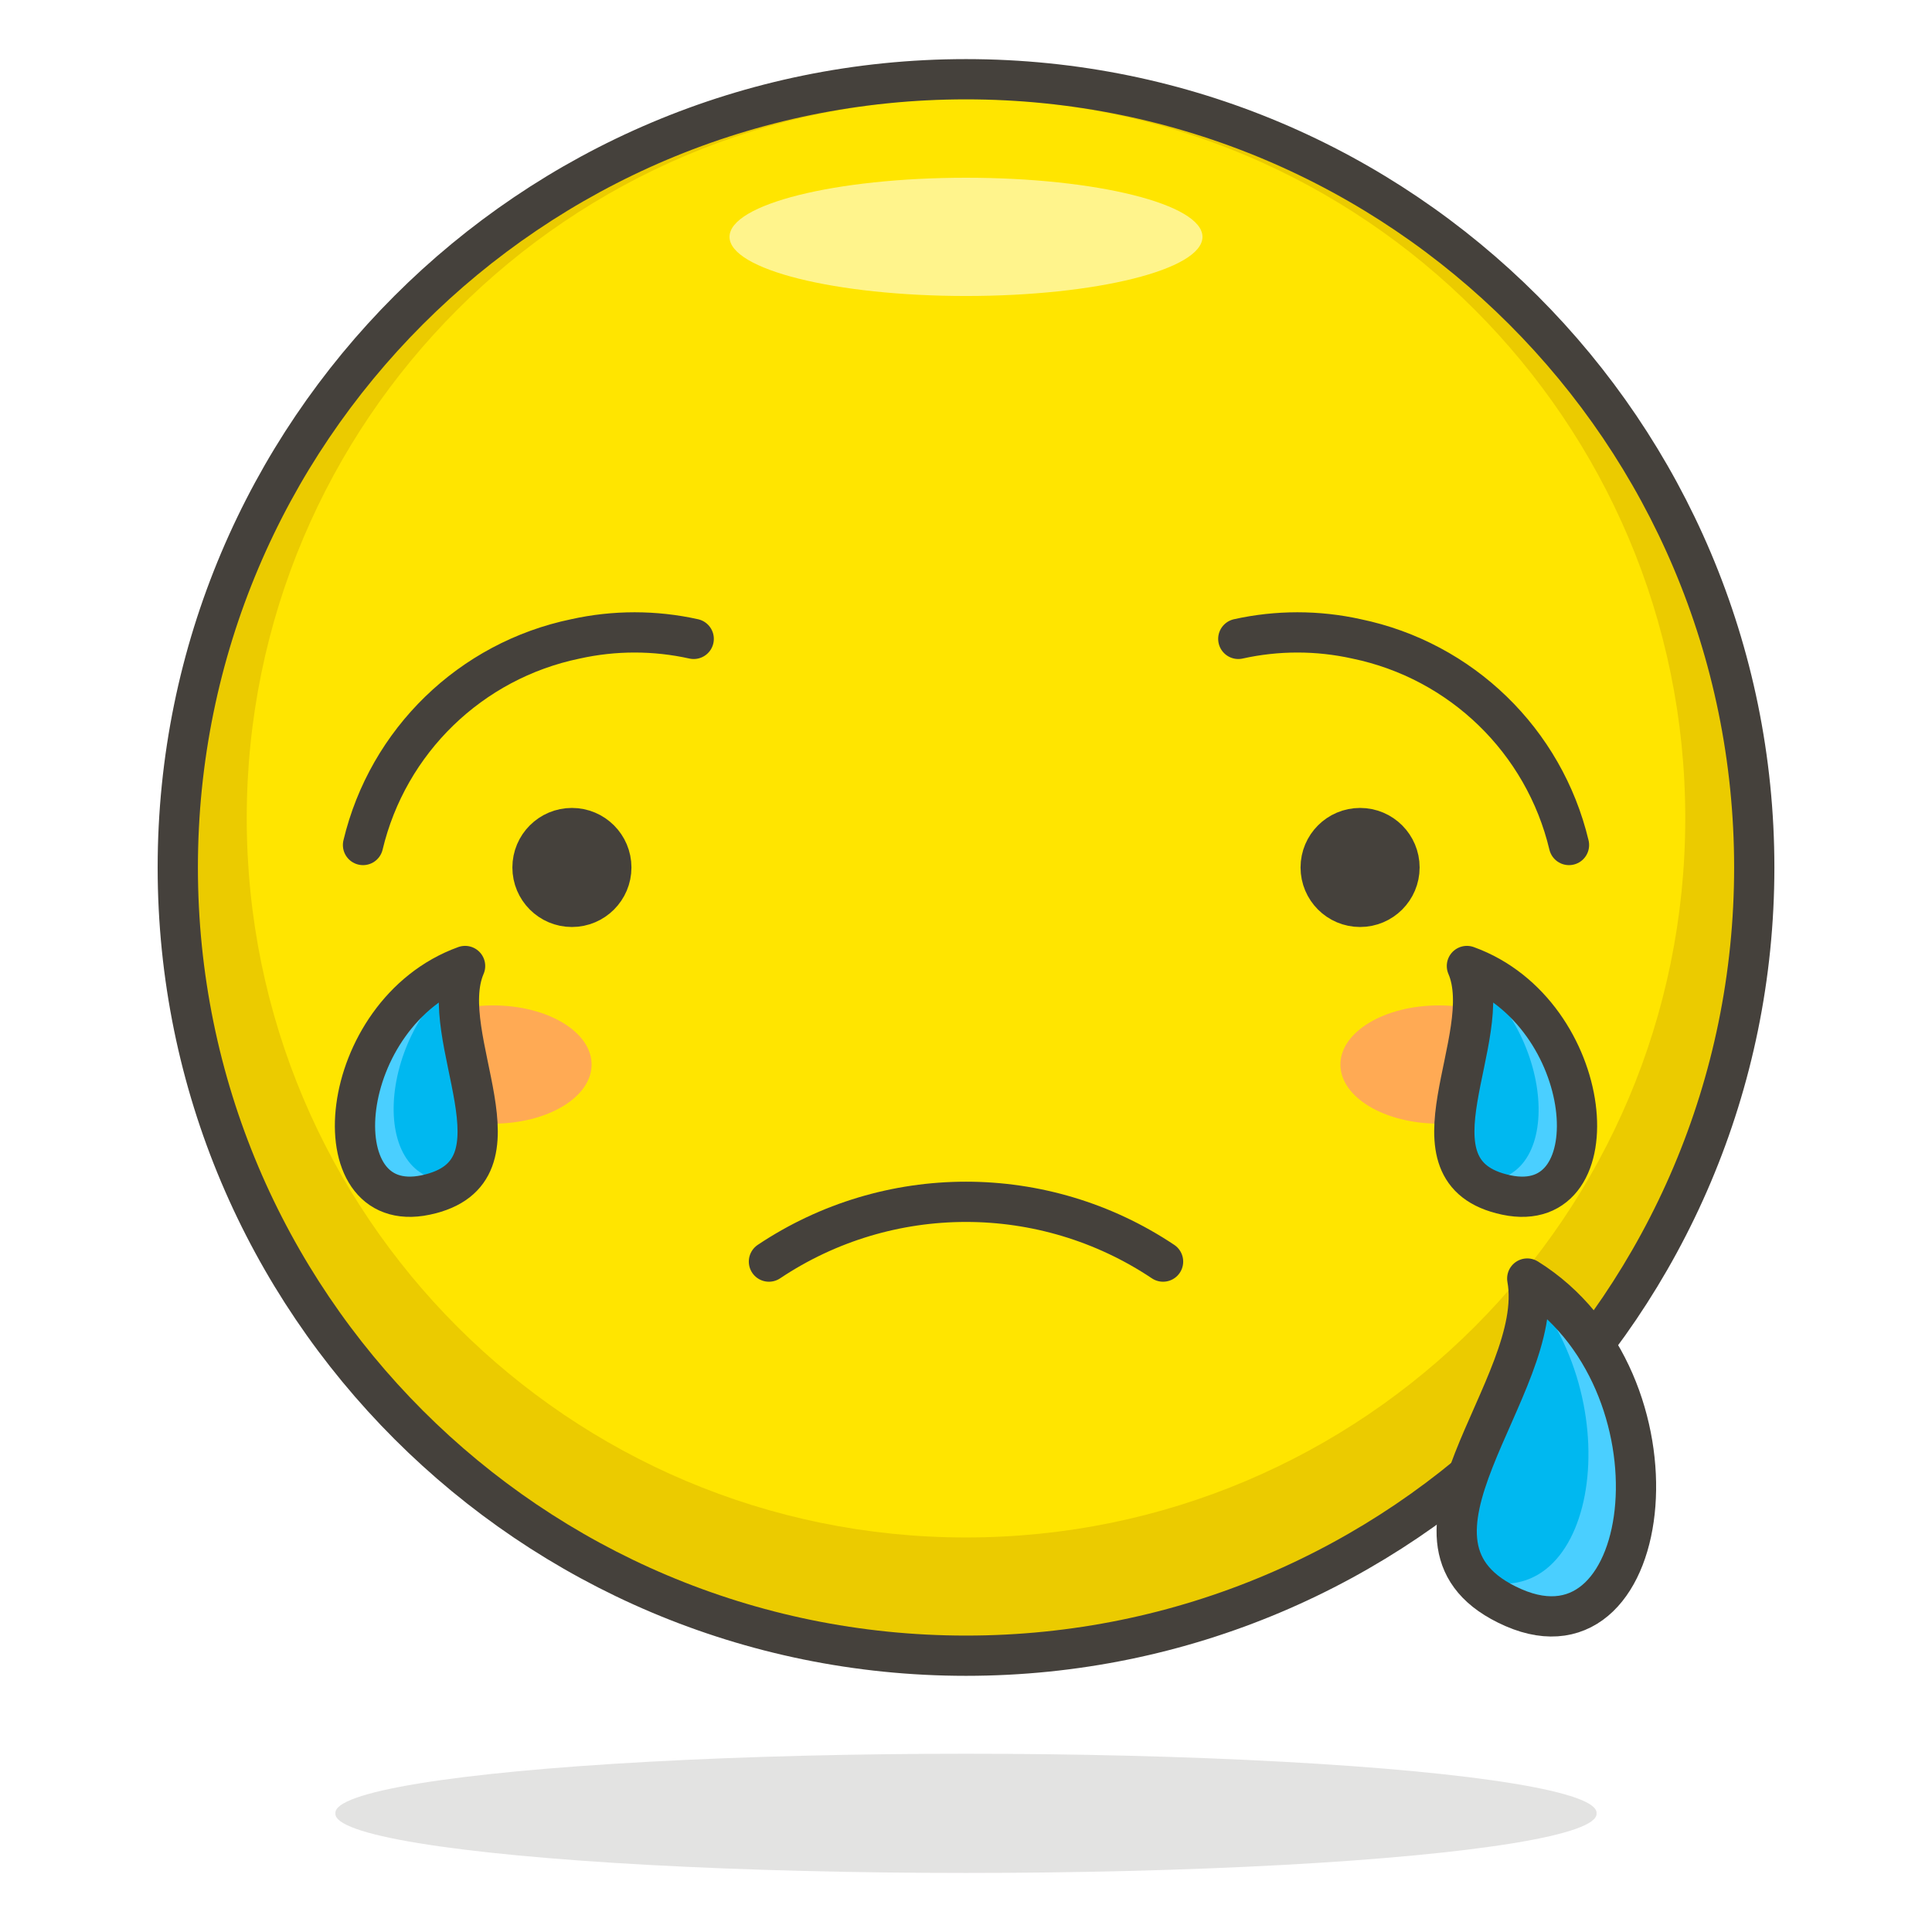
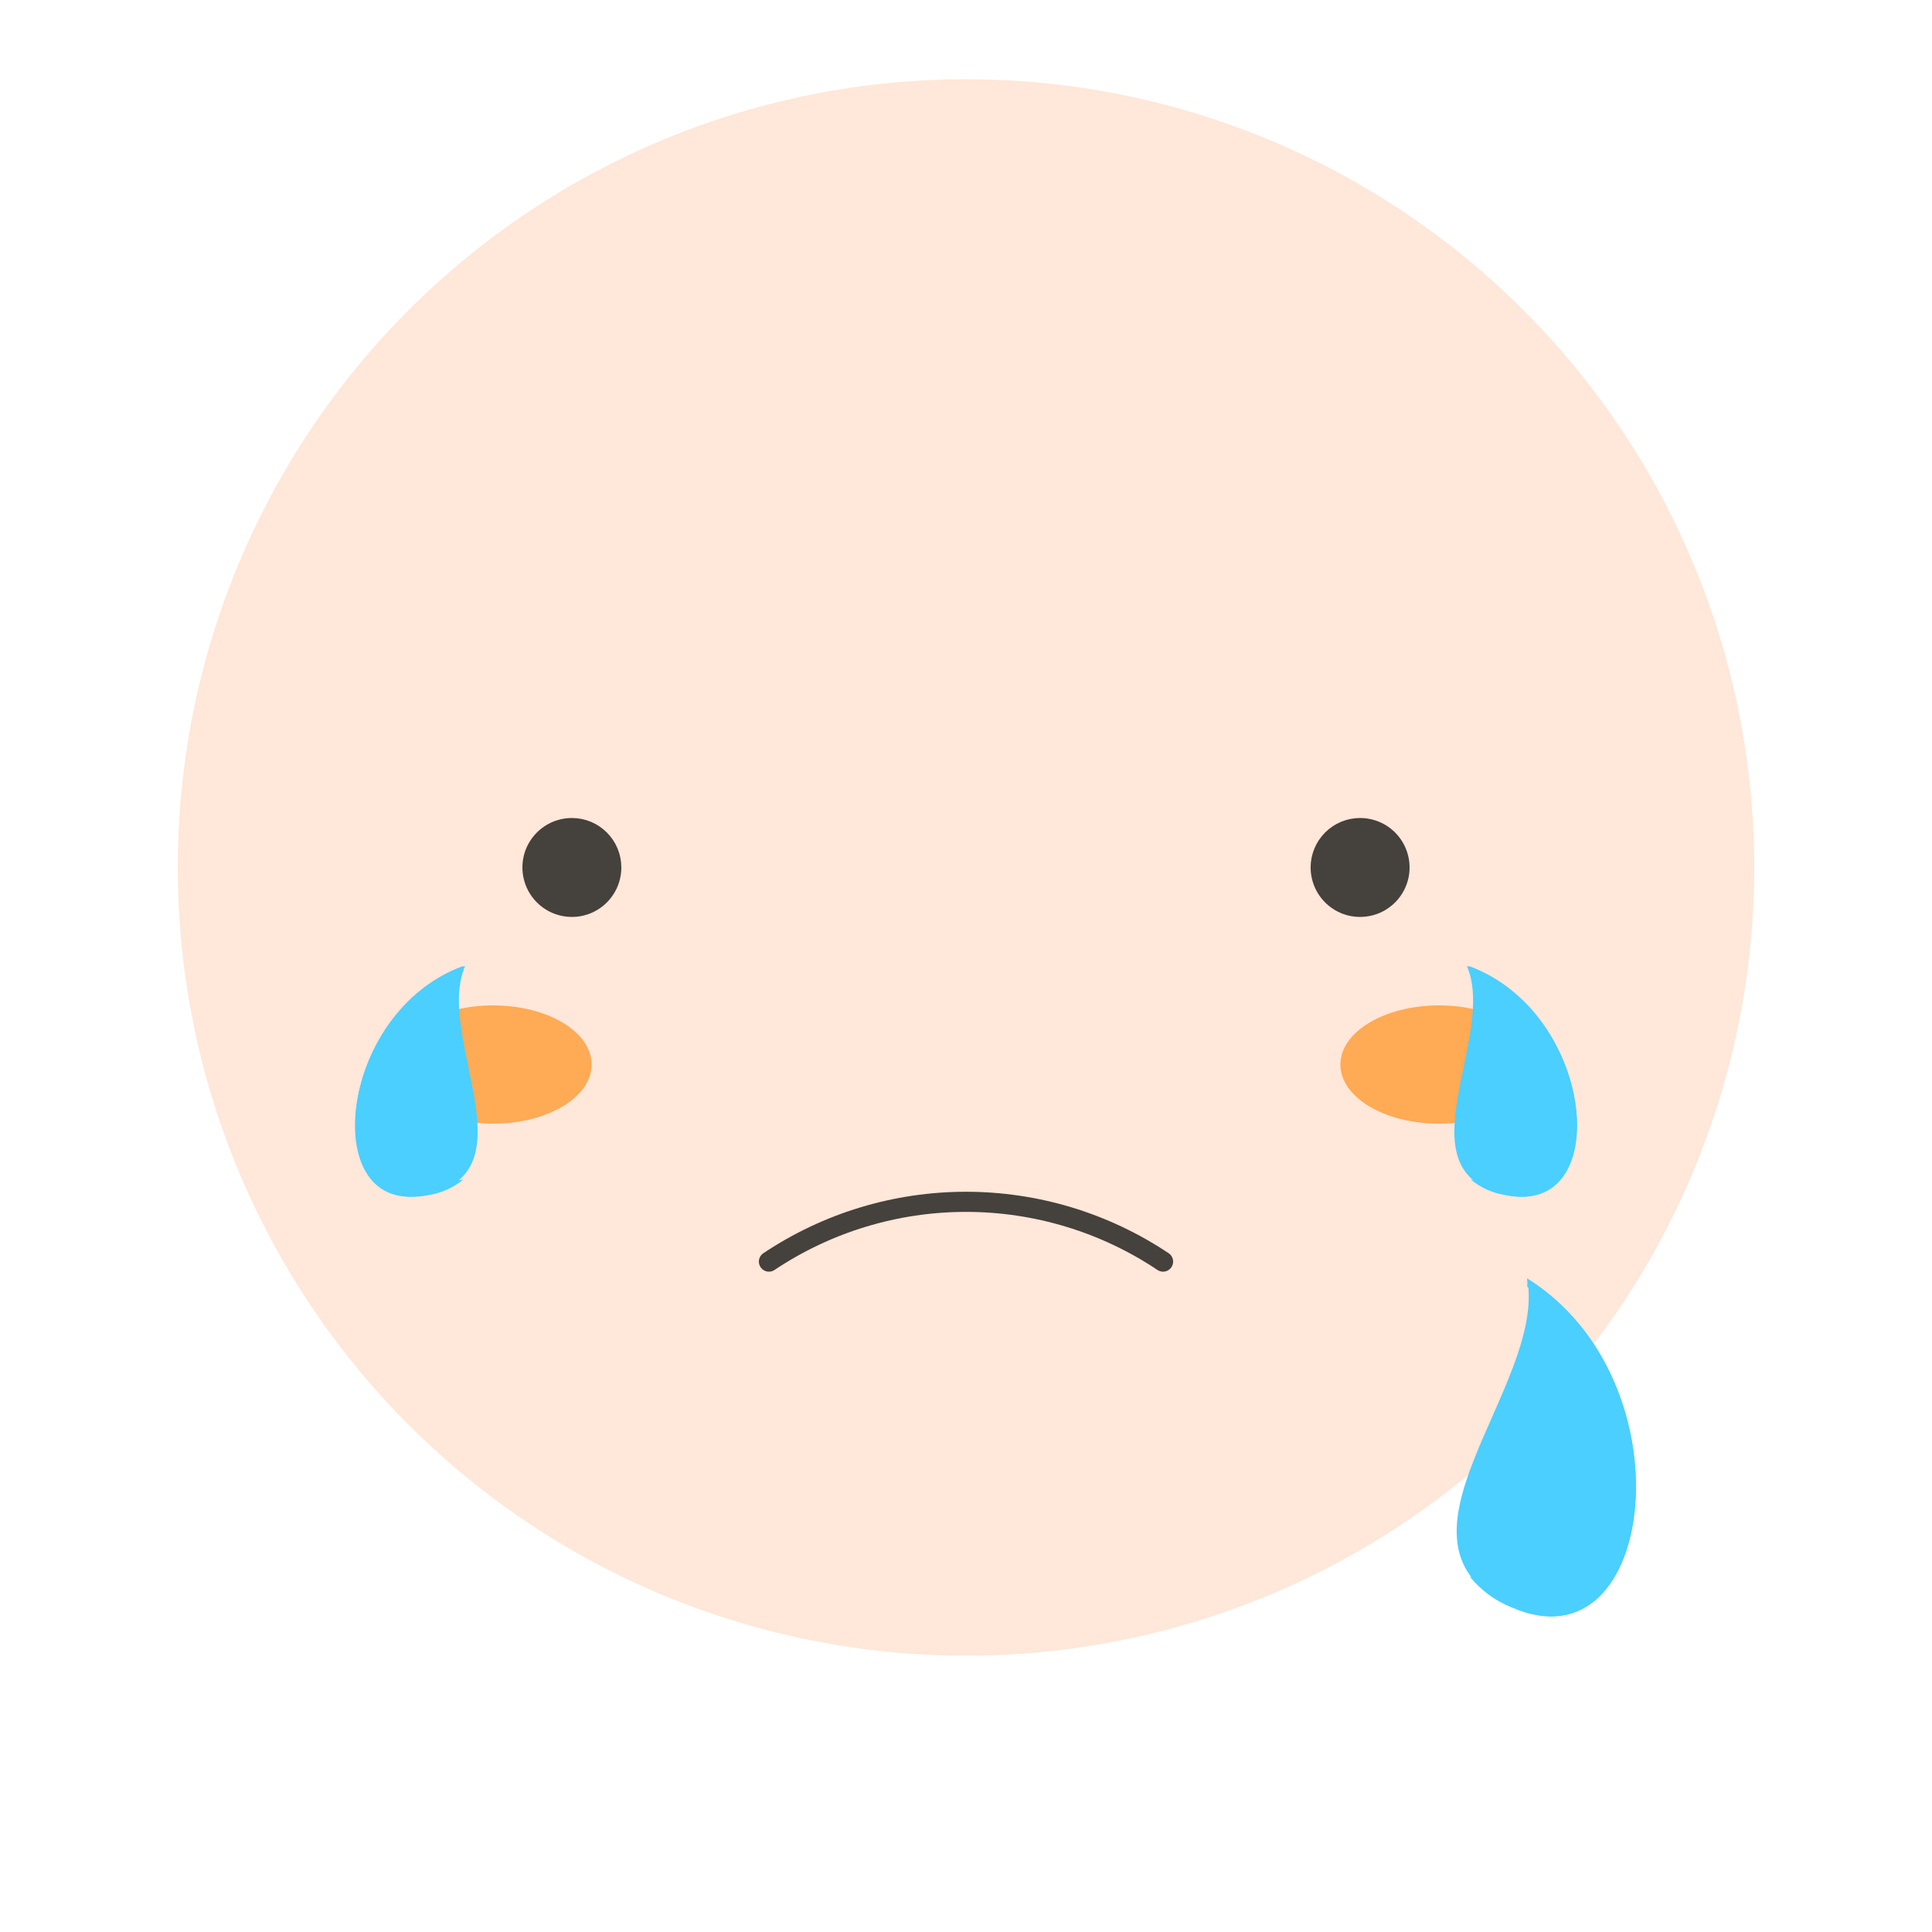
- <svg xmlns="http://www.w3.org/2000/svg" viewBox="-0.5 -0.5 48 48">
-   <path d="M3.917 21.052a19.583 19.583 0 1 0 39.167 0 19.583 19.583 0 1 0 -39.167 0Z" fill="#ffe500" stroke-width="1" />
-   <path d="M23.5 1.469a19.583 19.583 0 1 0 19.583 19.583 19.583 19.583 0 0 0 -19.583 -19.583Zm0 36.229a17.87 17.87 0 1 1 17.87 -17.87A17.87 17.87 0 0 1 23.5 37.698Z" fill="#ebcb00" stroke-width="1" />
-   <path d="M17.625 5.385a5.875 1.469 0 1 0 11.75 0 5.875 1.469 0 1 0 -11.75 0Z" fill="#fff48c" stroke-width="1" />
-   <path d="M3.917 21.052a19.583 19.583 0 1 0 39.167 0 19.583 19.583 0 1 0 -39.167 0Z" fill="none" stroke="#45413c" stroke-linecap="round" stroke-linejoin="round" stroke-width="1" />
-   <path d="M18.604 30.844a8.812 8.812 0 0 1 9.792 0" fill="none" stroke="#45413c" stroke-linecap="round" stroke-width="1" />
-   <path d="M7.833 44.552a15.667 1.469 0 1 0 31.333 0 15.667 1.469 0 1 0 -31.333 0Z" fill="#45413c" opacity=".15" stroke-width="1" />
-   <path d="M14.688 21.052a0.979 0.979 0 1 1 -0.979 -0.979 0.979 0.979 0 0 1 0.979 0.979Z" fill="#45413c" stroke="#45413c" stroke-linecap="round" stroke-linejoin="round" stroke-width="1" />
-   <path d="M32.312 21.052a0.979 0.979 0 1 0 0.979 -0.979 0.979 0.979 0 0 0 -0.979 0.979Z" fill="#45413c" stroke="#45413c" stroke-linecap="round" stroke-linejoin="round" stroke-width="1" />
-   <path d="M37.698 25.948c0 0.813 -1.097 1.469 -2.448 1.469s-2.448 -0.656 -2.448 -1.469S33.899 24.479 35.25 24.479s2.448 0.656 2.448 1.469Z" fill="#ffaa54" stroke-width="1" />
-   <path d="M9.302 25.948c0 0.813 1.097 1.469 2.448 1.469s2.448 -0.656 2.448 -1.469S13.101 24.479 11.75 24.479s-2.448 0.656 -2.448 1.469Z" fill="#ffaa54" stroke-width="1" />
-   <path d="M8.519 20.494a6.854 6.854 0 0 1 5.278 -5.121 6.776 6.776 0 0 1 2.938 0" fill="none" stroke="#45413c" stroke-linecap="round" stroke-linejoin="round" stroke-width="1" />
-   <path d="M38.481 20.494a6.854 6.854 0 0 0 -5.278 -5.121 6.776 6.776 0 0 0 -2.938 0" fill="none" stroke="#45413c" stroke-linecap="round" stroke-linejoin="round" stroke-width="1" />
-   <path d="M37.101 39.441c-3.574 -1.567 0.832 -5.483 0.343 -8.176 4.054 2.526 3.221 9.733 -0.343 8.176Z" fill="#00b8f0" stroke-width="1" />
-   <path d="M37.443 31.265a1.175 1.175 0 0 1 0 0.196c2.624 2.996 1.665 8.44 -1.43 7.207a2.556 2.556 0 0 0 1.058 0.774c3.594 1.557 4.426 -5.65 0.372 -8.176Z" fill="#4acfff" stroke-width="1" />
-   <path d="M37.101 39.441c-3.574 -1.567 0.832 -5.483 0.343 -8.176 4.054 2.526 3.221 9.733 -0.343 8.176Z" fill="none" stroke="#45413c" stroke-linecap="round" stroke-linejoin="round" stroke-width="1" />
-   <path d="M36.924 29.189c-2.693 -0.568 -0.215 -3.917 -0.979 -5.689 3.221 1.165 3.662 6.257 0.979 5.689Z" fill="#00b8f0" stroke-width="1" />
-   <path d="m35.994 23.5 0 0.137c2.242 1.684 2.36 5.581 0.049 5.17a1.772 1.772 0 0 0 0.842 0.382c2.722 0.568 2.281 -4.524 -0.891 -5.689Z" fill="#4acfff" stroke-width="1" />
-   <path d="M36.924 29.189c-2.693 -0.568 -0.215 -3.917 -0.979 -5.689 3.221 1.165 3.662 6.257 0.979 5.689Z" fill="none" stroke="#45413c" stroke-linecap="round" stroke-linejoin="round" stroke-width="1" />
-   <path d="M10.076 29.189c2.693 -0.568 0.215 -3.917 0.979 -5.689 -3.221 1.165 -3.662 6.257 -0.979 5.689Z" fill="#00b8f0" stroke-width="1" />
-   <path d="m11.006 23.5 0 0.137c-2.242 1.684 -2.36 5.581 0 5.17a1.772 1.772 0 0 1 -0.842 0.382c-2.771 0.568 -2.33 -4.524 0.842 -5.689Z" fill="#4acfff" stroke-width="1" />
-   <path d="M10.076 29.189c2.693 -0.568 0.215 -3.917 0.979 -5.689 -3.221 1.165 -3.662 6.257 -0.979 5.689Z" fill="none" stroke="#45413c" stroke-linecap="round" stroke-linejoin="round" stroke-width="1" />
+ <svg xmlns="http://www.w3.org/2000/svg" width="48" height="48" viewBox="0 0 48 48" fill="none">
+   <path d="M4.417 21.552C4.417 24.124 4.923 26.67 5.907 29.046C6.891 31.422 8.334 33.581 10.152 35.4C11.971 37.218 14.13 38.661 16.506 39.645C18.882 40.629 21.428 41.135 24 41.135C26.572 41.135 29.118 40.629 31.494 39.645C33.87 38.661 36.029 37.218 37.847 35.4C39.666 33.581 41.108 31.422 42.093 29.046C43.077 26.67 43.583 24.124 43.583 21.552C43.583 18.98 43.077 16.434 42.093 14.058C41.108 11.682 39.666 9.523 37.847 7.705C36.029 5.886 33.87 4.444 31.494 3.459C29.118 2.475 26.572 1.969 24 1.969C21.428 1.969 18.882 2.475 16.506 3.459C14.13 4.444 11.971 5.886 10.152 7.705C8.334 9.523 6.891 11.682 5.907 14.058C4.923 16.434 4.417 18.98 4.417 21.552Z" fill="#FFE7D9" />
+   <path d="M19.104 31.344C20.553 30.375 22.257 29.859 24 29.859C25.743 29.859 27.447 30.375 28.896 31.344" stroke="#45413C" stroke-width="0.5" stroke-linecap="round" />
+   <path d="M15.187 21.552C15.187 21.746 15.13 21.935 15.022 22.096C14.915 22.257 14.762 22.383 14.583 22.457C14.404 22.531 14.207 22.55 14.017 22.512C13.827 22.475 13.653 22.381 13.516 22.244C13.379 22.108 13.286 21.933 13.248 21.743C13.21 21.553 13.229 21.356 13.303 21.177C13.378 20.998 13.503 20.846 13.664 20.738C13.825 20.63 14.014 20.573 14.208 20.573C14.468 20.573 14.717 20.676 14.9 20.86C15.084 21.043 15.187 21.293 15.187 21.552Z" fill="#45413C" stroke="#45413C" stroke-width="0.5" stroke-linecap="round" stroke-linejoin="round" />
+   <path d="M32.812 21.552C32.812 21.746 32.87 21.935 32.977 22.096C33.085 22.257 33.238 22.383 33.417 22.457C33.596 22.531 33.793 22.55 33.983 22.512C34.173 22.475 34.347 22.381 34.484 22.244C34.621 22.108 34.714 21.933 34.752 21.743C34.79 21.553 34.77 21.356 34.696 21.177C34.622 20.998 34.497 20.846 34.336 20.738C34.175 20.63 33.985 20.573 33.792 20.573C33.532 20.573 33.283 20.676 33.099 20.86C32.916 21.043 32.812 21.293 32.812 21.552Z" fill="#45413C" stroke="#45413C" stroke-width="0.5" stroke-linecap="round" stroke-linejoin="round" />
+   <path d="M38.198 26.448C38.198 27.261 37.101 27.917 35.75 27.917C34.399 27.917 33.302 27.261 33.302 26.448C33.302 25.635 34.399 24.979 35.75 24.979C37.101 24.979 38.198 25.635 38.198 26.448Z" fill="#FFAA54" />
+   <path d="M9.802 26.448C9.802 27.261 10.899 27.917 12.25 27.917C13.601 27.917 14.698 27.261 14.698 26.448C14.698 25.635 13.601 24.979 12.25 24.979C10.899 24.979 9.802 25.635 9.802 26.448Z" fill="#FFAA54" />
+   <path d="M37.6 39.941C34.027 38.374 38.433 34.458 37.943 31.765C41.997 34.291 41.165 41.498 37.6 39.941Z" fill="#4ACFFF" />
+   <path d="M37.943 31.765C37.949 31.83 37.949 31.896 37.943 31.961C40.567 34.957 39.608 40.401 36.514 39.167C36.793 39.513 37.157 39.779 37.571 39.941C41.165 41.498 41.997 34.291 37.943 31.765Z" fill="#4ACFFF" />
+   <path d="M37.425 29.689C34.732 29.121 37.209 25.772 36.445 24C39.667 25.165 40.108 30.257 37.425 29.689Z" fill="#4ACFFF" />
+   <path d="M36.494 24V24.137C38.736 25.821 38.854 29.718 36.543 29.307C36.785 29.507 37.076 29.638 37.385 29.689C40.107 30.257 39.667 25.165 36.494 24Z" fill="#4ACFFF" />
+   <path d="M10.576 29.689C13.268 29.121 10.791 25.772 11.555 24C8.334 25.165 7.893 30.257 10.576 29.689Z" fill="#4ACFFF" />
+   <path d="M11.506 24V24.137C9.264 25.821 9.146 29.718 11.506 29.307C11.264 29.507 10.973 29.638 10.664 29.689C7.893 30.257 8.333 25.165 11.506 24Z" fill="#4ACFFF" />
</svg>
